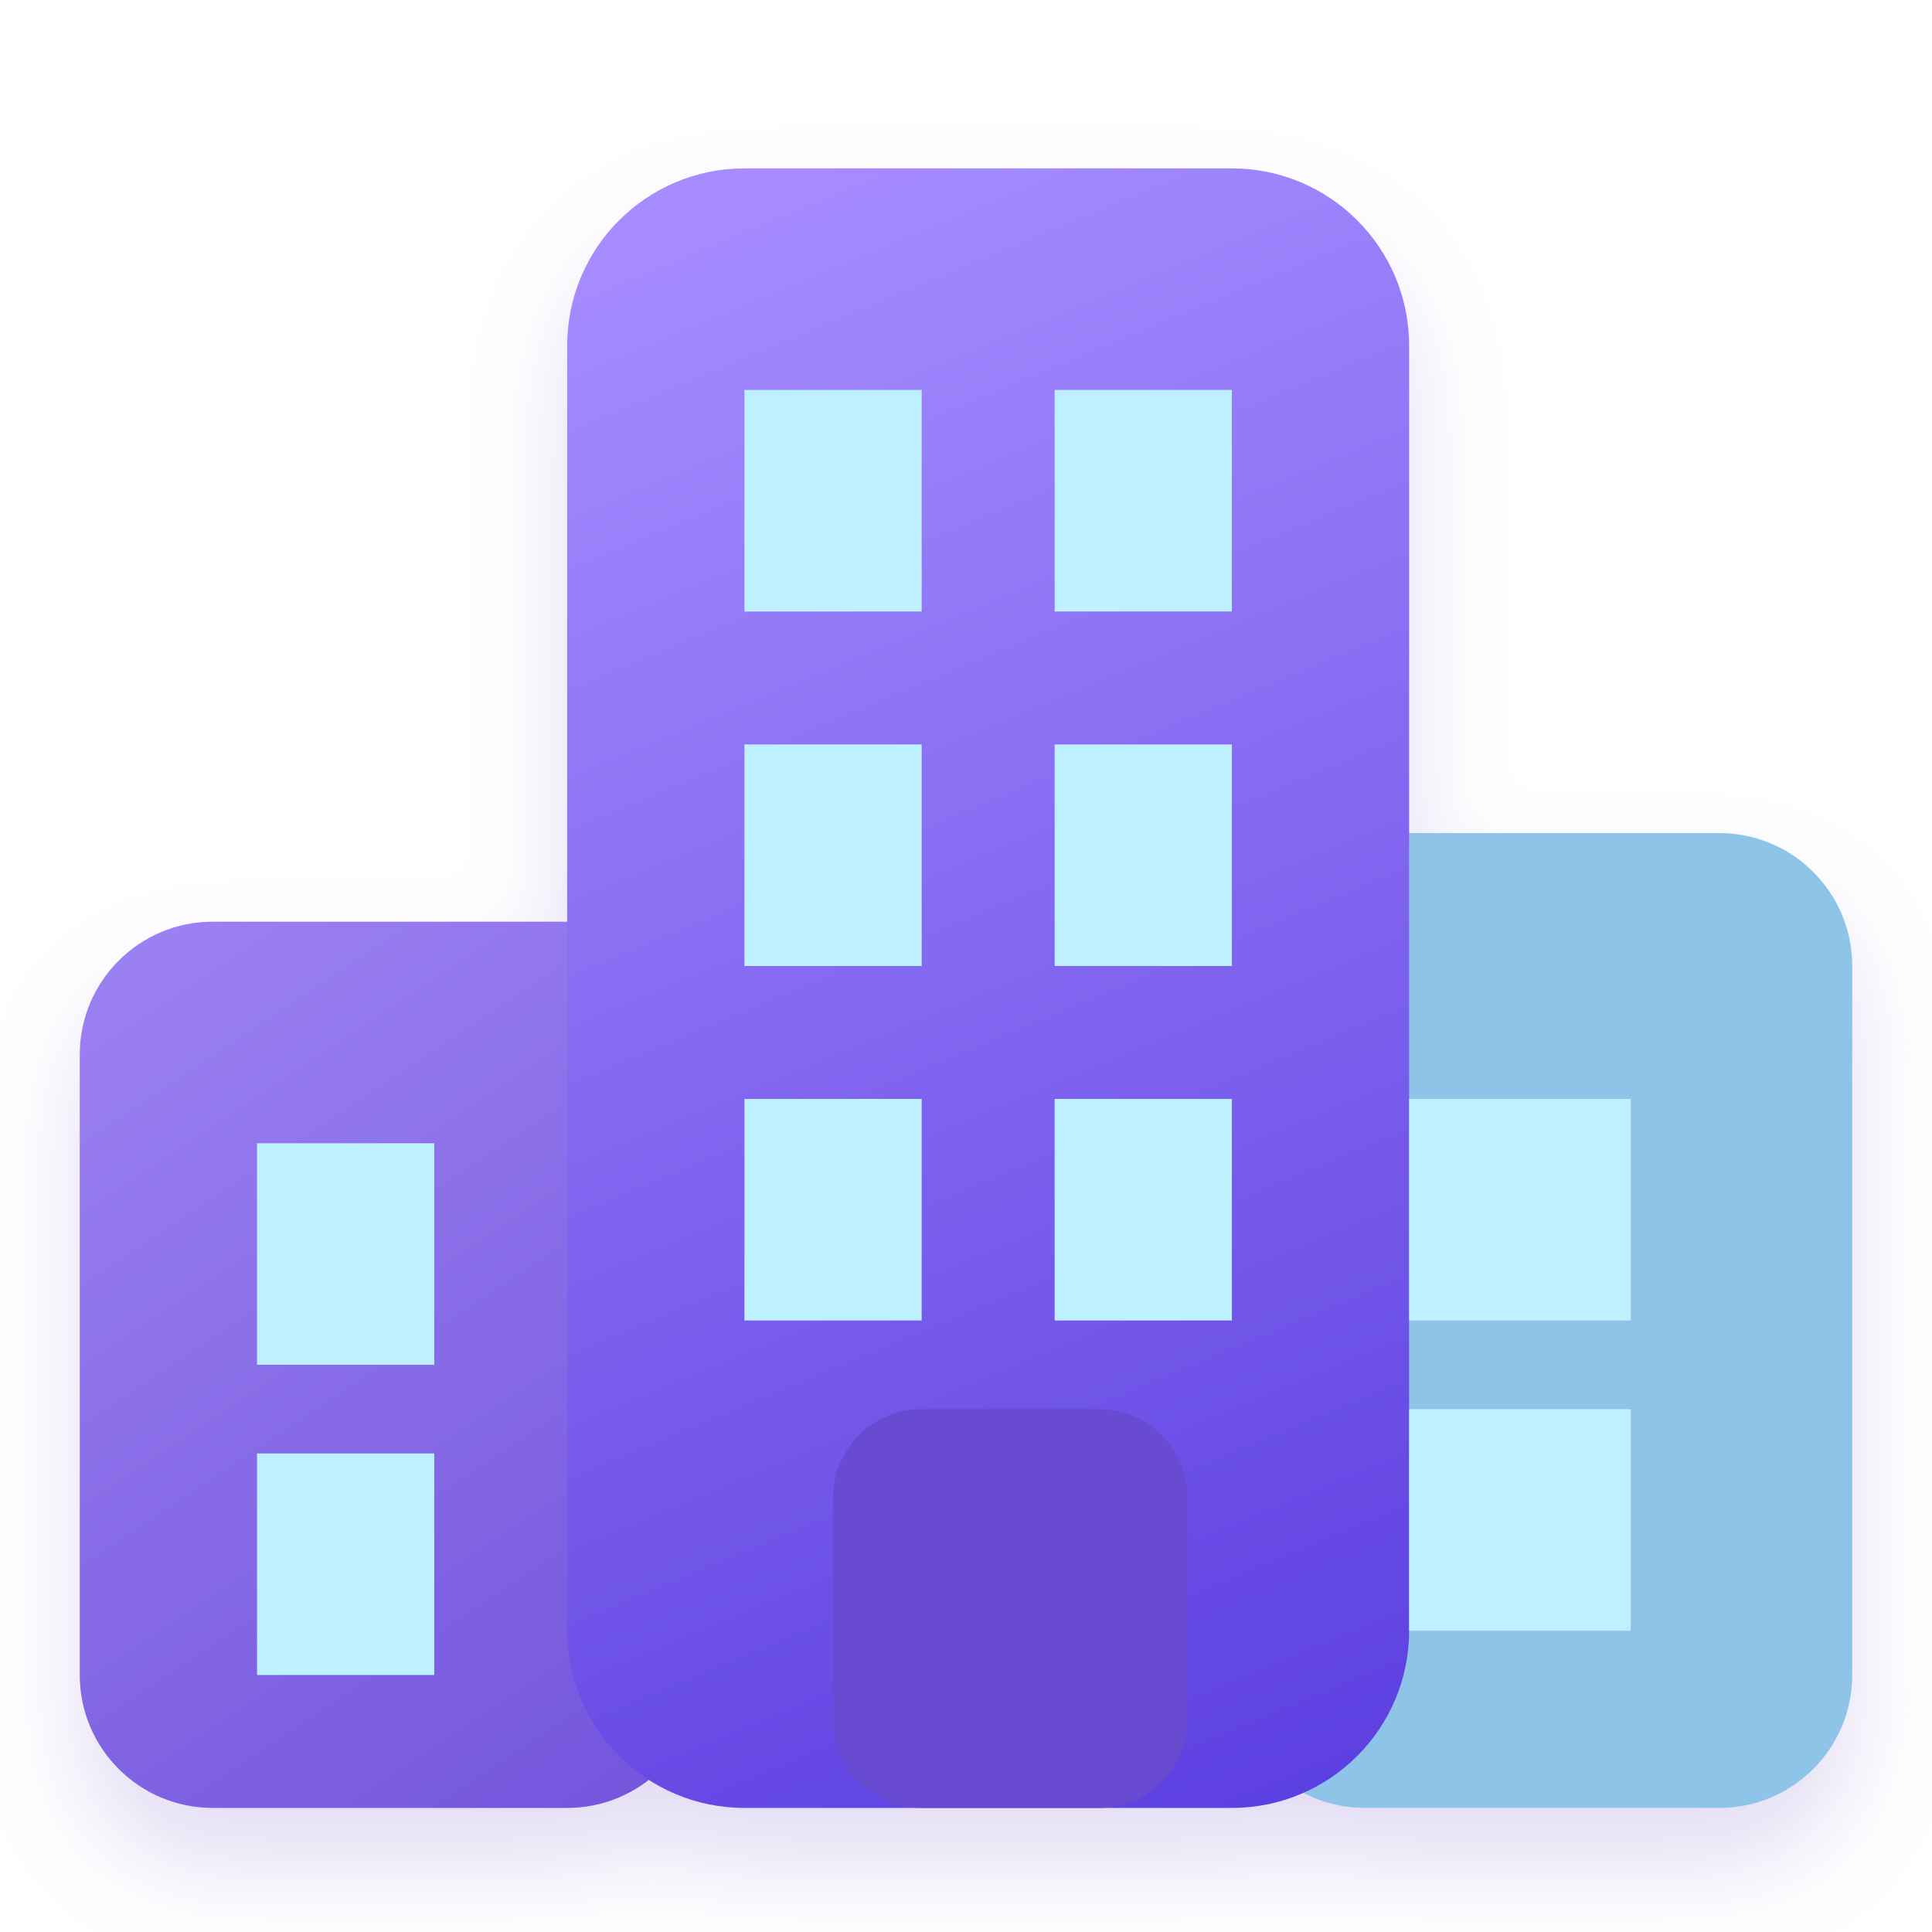
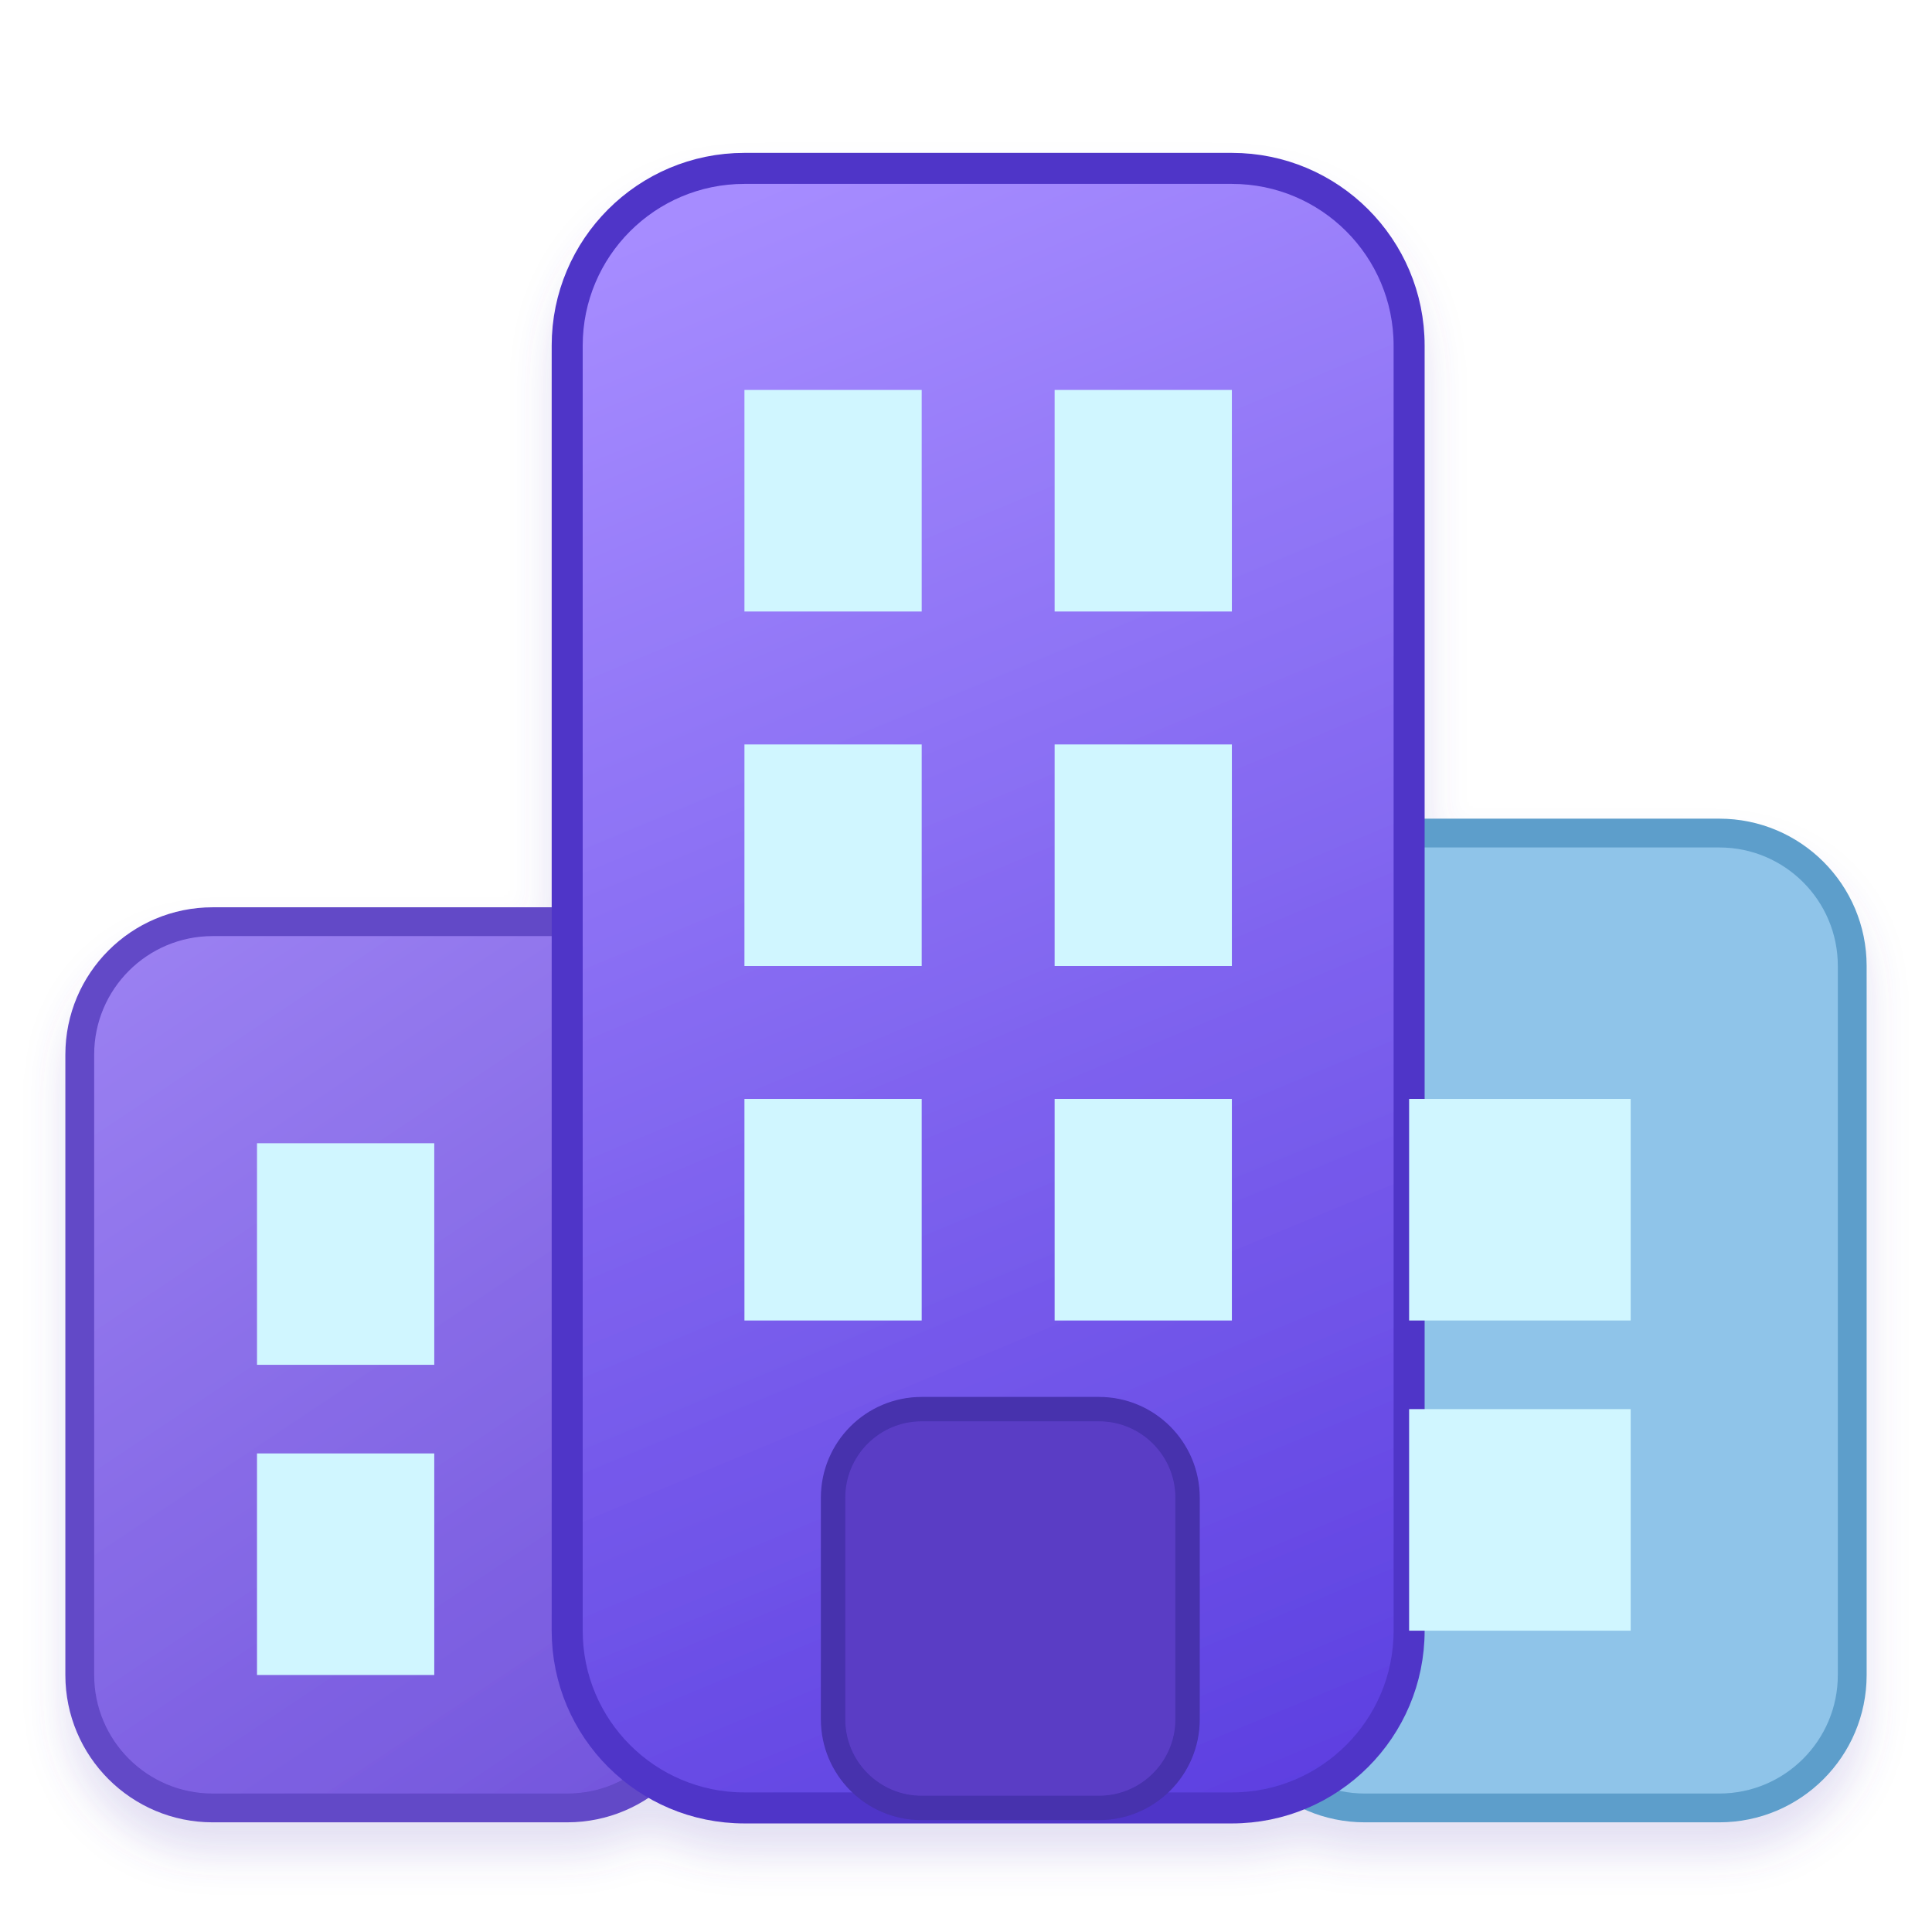
- <svg xmlns="http://www.w3.org/2000/svg" viewBox="2.2 2.2 43.6 43.6">
+ <svg xmlns="http://www.w3.org/2000/svg" viewBox="2.2 2.2 43.6 43.6" shape-rendering="geometricPrecision">
  <defs>
    <filter id="s">
-       <feDropShadow dx="0" dy="1.3" stdDeviation="1.1" flood-color="#8067cc" flood-opacity=".22" />
+       <feDropShadow dx="0" dy=".7" stdDeviation=".45" flood-color="#6e56bf" flood-opacity=".18" />
    </filter>
    <linearGradient id="tower" x1="18" y1="7" x2="33" y2="43" gradientUnits="userSpaceOnUse">
      <stop stop-color="#a68cff" />
      <stop offset="1" stop-color="#5b3ee0" />
    </linearGradient>
    <linearGradient id="side" x1="5" y1="22" x2="19" y2="43" gradientUnits="userSpaceOnUse">
      <stop stop-color="#9d83f3" />
      <stop offset="1" stop-color="#7153db" />
    </linearGradient>
  </defs>
  <g filter="url(#s)">
-     <rect x="4" y="23" width="14" height="20" rx="3" fill="url(#side)" />
-     <rect x="30" y="21" width="14" height="22" rx="3" fill="#8fc4e9" />
-     <rect x="15" y="6" width="19" height="37" rx="4" fill="url(#tower)" />
-     <path d="M19 11h4v5h-4zm7 0h4v5h-4zm-7 8h4v5h-4zm7 0h4v5h-4zm-7 8h4v5h-4zm7 0h4v5h-4zM8 28h4v5H8zm0 7h4v5H8zm26-8h5v5h-5zm0 7h5v5h-5z" fill="#bff0ff" />
-     <rect x="21" y="34" width="8" height="9" rx="2" fill="#684bd0" />
+     <rect x="4" y="23" width="14" height="20" rx="3" fill="url(#side)" stroke="#6248c7" stroke-width=".65" />
+     <rect x="30" y="21" width="14" height="22" rx="3" fill="#8fc4e9" stroke="#5d9ecb" stroke-width=".65" />
+     <rect x="15" y="6" width="19" height="37" rx="4" fill="url(#tower)" stroke="#4f35c8" stroke-width=".7" />
+     <path d="M19 11h4v5h-4zm7 0h4v5h-4zm-7 8h4v5h-4zm7 0h4v5h-4zm-7 8h4v5h-4zm7 0h4v5h-4zM8 28h4v5H8zm0 7h4v5H8zm26-8h5v5h-5zm0 7h5v5h-5z" fill="#d0f6ff" />
+     <rect x="21" y="34" width="8" height="9" rx="2" fill="#5a3dc5" stroke="#4630ad" stroke-width=".55" />
  </g>
</svg>
